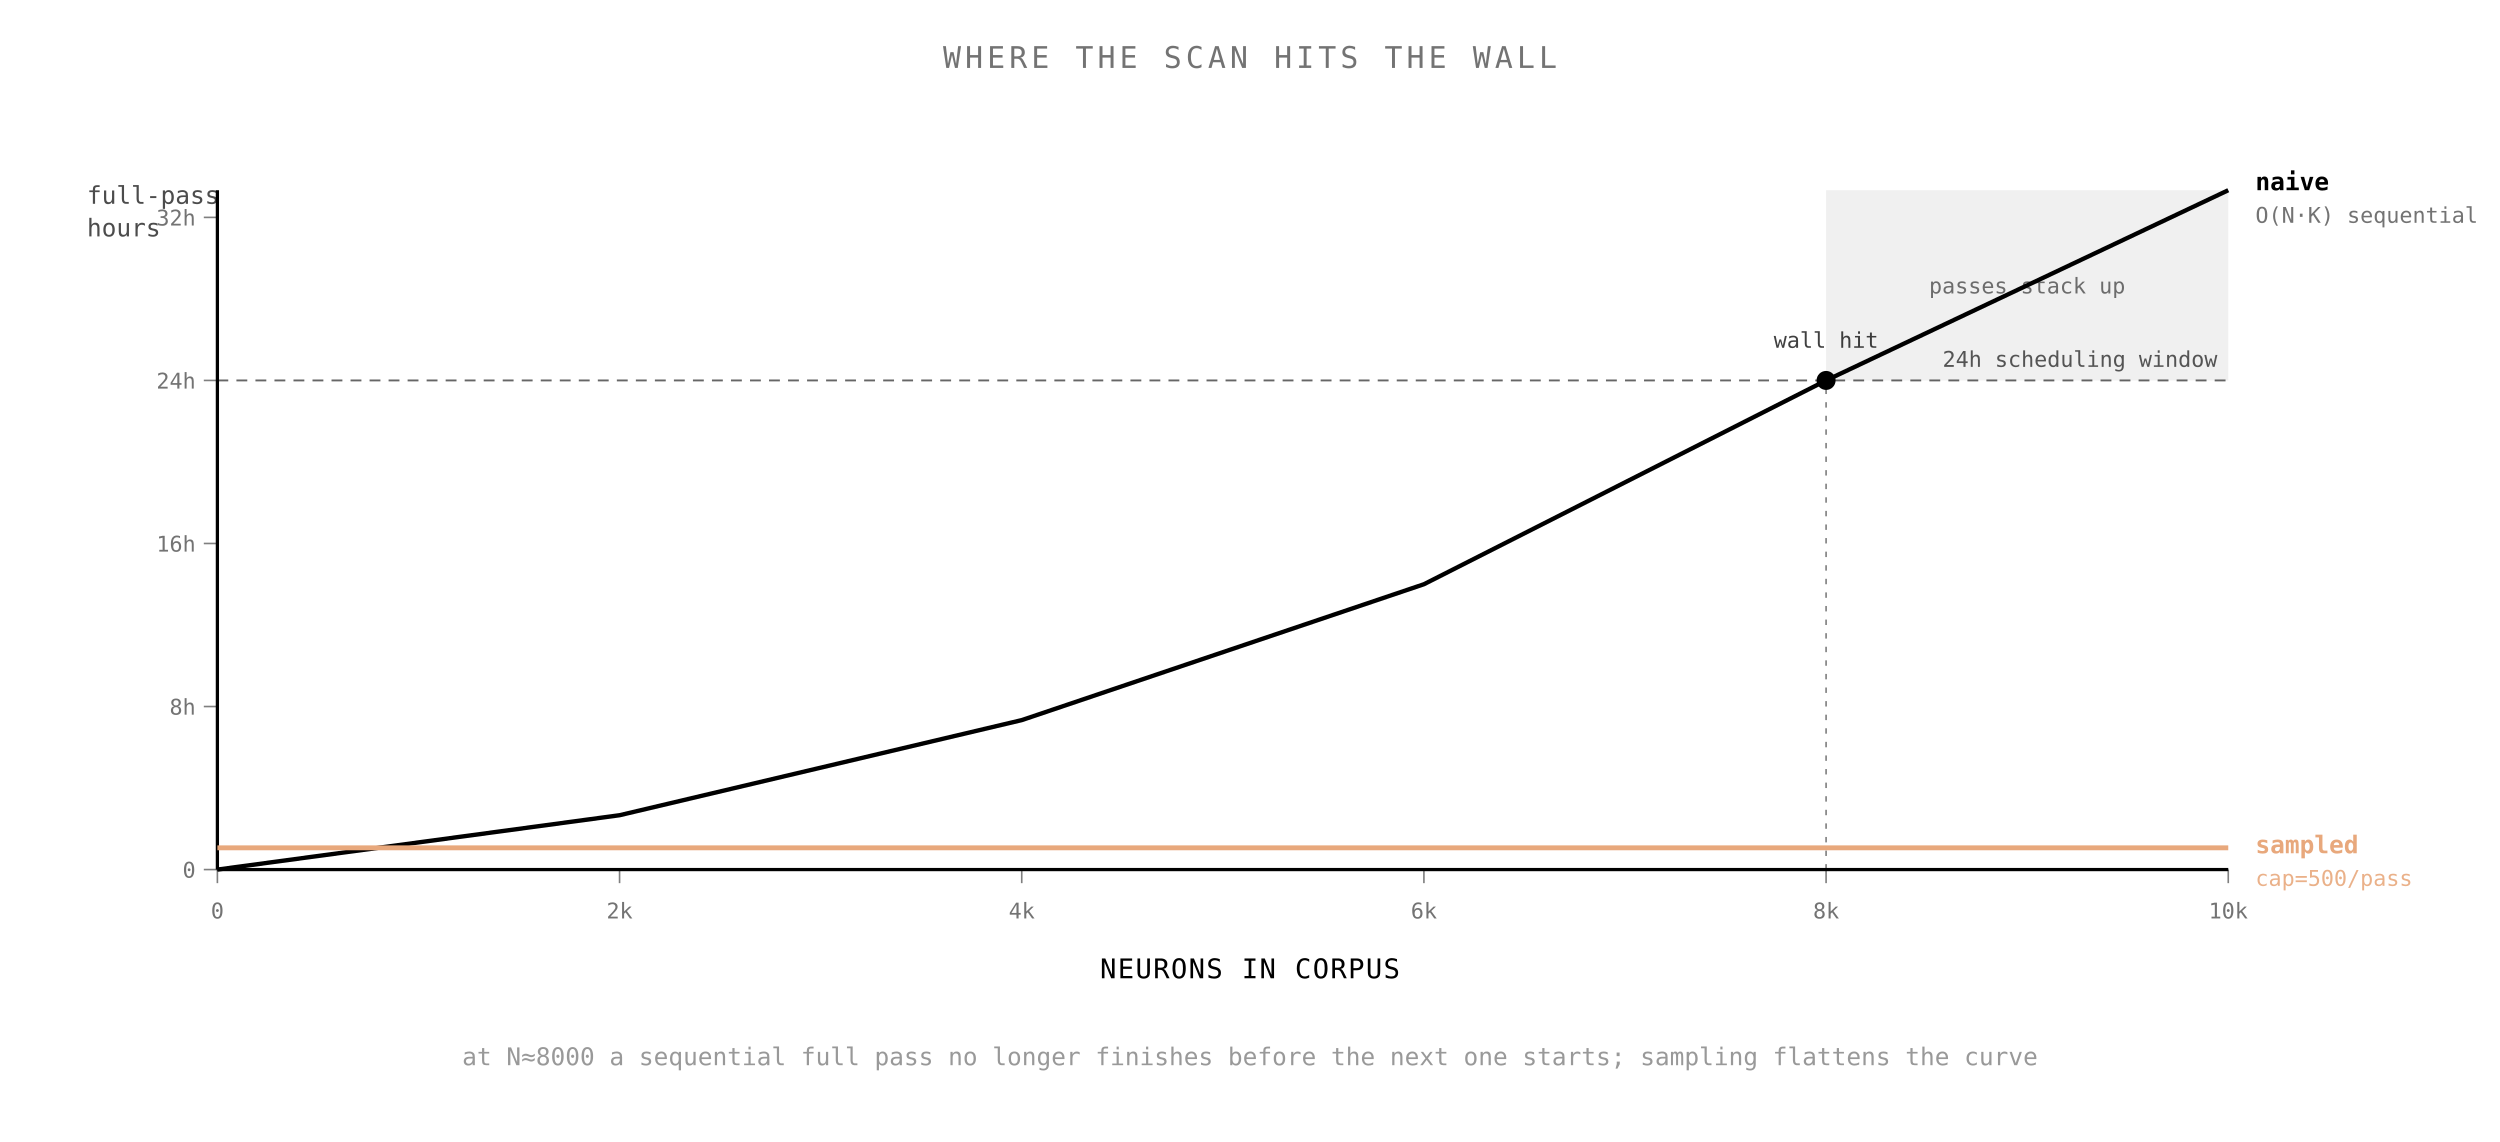
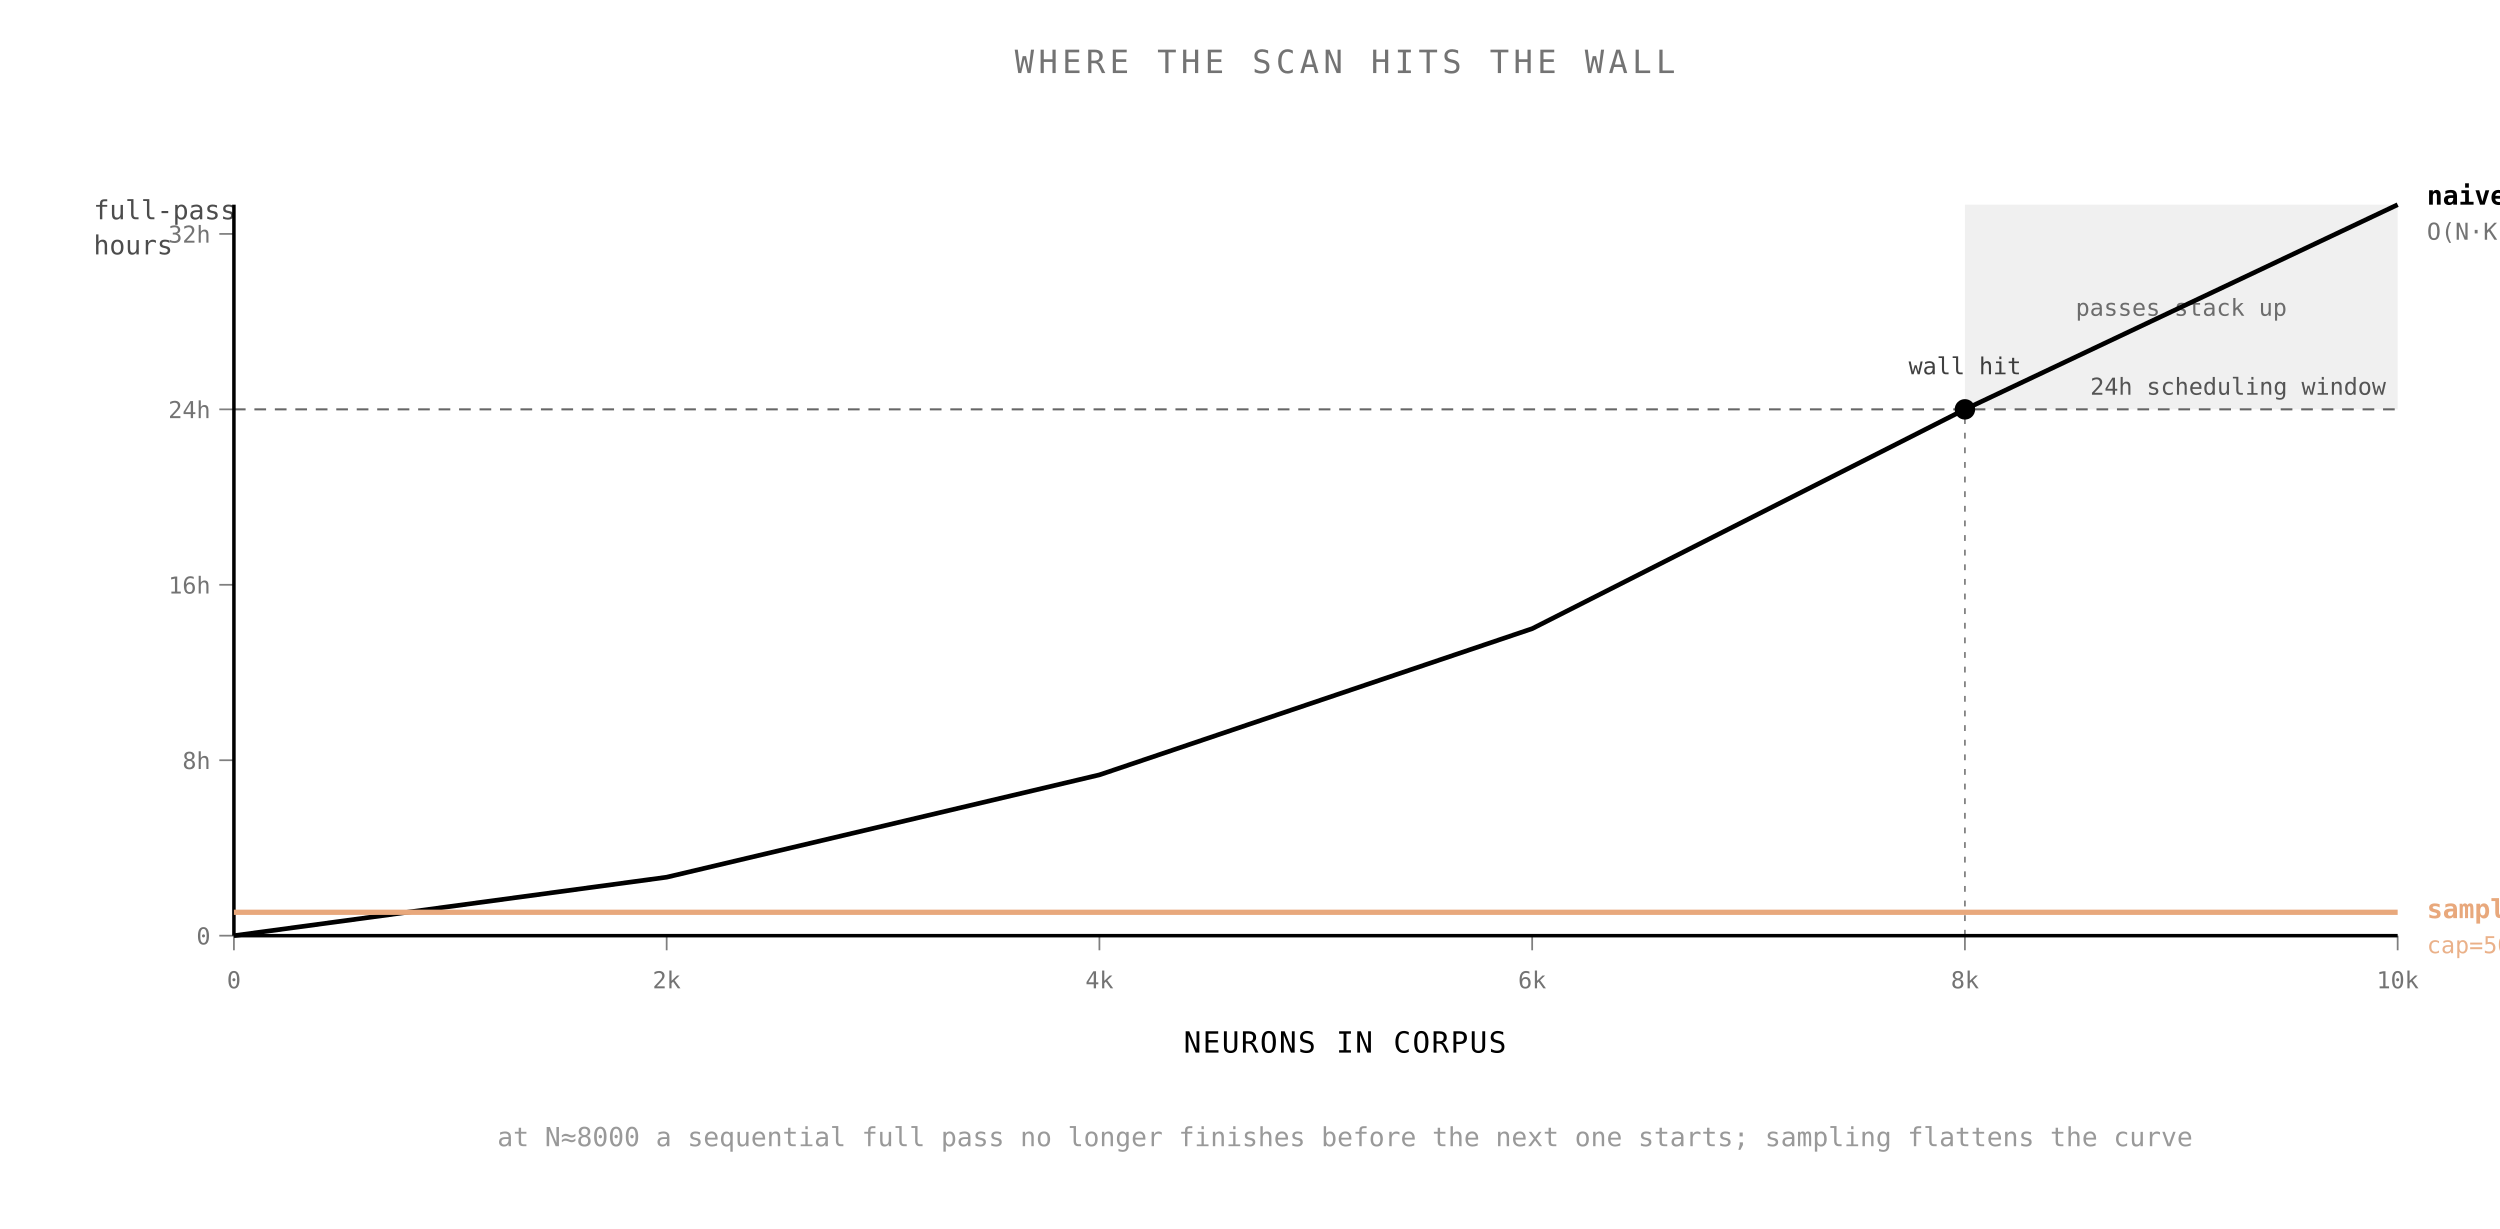
- <svg xmlns="http://www.w3.org/2000/svg" viewBox="0 20 920 420" role="img" aria-label="Contradiction-scan wall-clock time grows with corpus size, crossing the 24h scheduling window around N=8000 Neurons; sampling holds the line flat.">
+ <svg xmlns="http://www.w3.org/2000/svg" viewBox="0 20 855 420" role="img" aria-label="Contradiction-scan wall-clock time grows with corpus size, crossing the 24h scheduling window around N=8000 Neurons; sampling holds the line flat.">
  <text x="460" y="45" font-family="monospace" font-size="11" fill="currentColor" text-anchor="middle" opacity="0.55" letter-spacing="1.5">WHERE THE SCAN HITS THE WALL</text>
  <line x1="80" y1="340" x2="820" y2="340" stroke="currentColor" stroke-width="1.2" />
  <line x1="80" y1="90" x2="80" y2="340" stroke="currentColor" stroke-width="1.2" />
  <text x="32" y="95" font-family="monospace" font-size="9" fill="currentColor" opacity="0.7">full-pass</text>
  <text x="32" y="107" font-family="monospace" font-size="9" fill="currentColor" opacity="0.7">hours</text>
  <text x="460" y="380" font-family="monospace" font-size="10" fill="currentColor" text-anchor="middle" letter-spacing="0.5">NEURONS IN CORPUS</text>
  <g stroke="currentColor" stroke-width="0.6" opacity="0.5">
    <line x1="75" y1="340" x2="80" y2="340" />
    <line x1="75" y1="280" x2="80" y2="280" />
    <line x1="75" y1="220" x2="80" y2="220" />
    <line x1="75" y1="160" x2="80" y2="160" />
    <line x1="75" y1="100" x2="80" y2="100" />
  </g>
  <g font-family="monospace" font-size="8" fill="currentColor" opacity="0.55" text-anchor="end">
    <text x="72" y="343">0</text>
    <text x="72" y="283">8h</text>
    <text x="72" y="223">16h</text>
    <text x="72" y="163">24h</text>
    <text x="72" y="103">32h</text>
  </g>
  <g stroke="currentColor" stroke-width="0.6" opacity="0.5">
    <line x1="80" y1="340" x2="80" y2="345" />
    <line x1="228" y1="340" x2="228" y2="345" />
    <line x1="376" y1="340" x2="376" y2="345" />
    <line x1="524" y1="340" x2="524" y2="345" />
    <line x1="672" y1="340" x2="672" y2="345" />
    <line x1="820" y1="340" x2="820" y2="345" />
  </g>
  <g font-family="monospace" font-size="8" fill="currentColor" opacity="0.55" text-anchor="middle">
    <text x="80" y="358">0</text>
    <text x="228" y="358">2k</text>
    <text x="376" y="358">4k</text>
    <text x="524" y="358">6k</text>
    <text x="672" y="358">8k</text>
    <text x="820" y="358">10k</text>
  </g>
  <line x1="80" y1="160" x2="820" y2="160" stroke="currentColor" stroke-width="0.7" stroke-dasharray="4,3" opacity="0.6" />
  <text x="816" y="155" font-family="monospace" font-size="8" fill="currentColor" text-anchor="end" opacity="0.65">24h scheduling window</text>
  <path d="M 80 340 L 228 320 L 376 285 L 524 235 L 672 160 L 820 90" fill="none" stroke="currentColor" stroke-width="1.6" />
  <text x="830" y="90" font-family="monospace" font-size="9" fill="currentColor" text-anchor="start" font-weight="bold">naive</text>
  <text x="830" y="102" font-family="monospace" font-size="8" fill="currentColor" text-anchor="start" opacity="0.55">O(N·K) sequential</text>
  <line x1="672" y1="340" x2="672" y2="160" stroke="currentColor" stroke-width="0.6" stroke-dasharray="2,3" opacity="0.5" />
  <circle cx="672" cy="160" r="3.5" fill="currentColor" />
  <text x="672" y="148" font-family="monospace" font-size="8" fill="currentColor" text-anchor="middle" opacity="0.75">wall hit</text>
  <line x1="80" y1="332" x2="820" y2="332" stroke="#e8a87c" stroke-width="1.8" />
  <text x="830" y="334" font-family="monospace" font-size="9" fill="#e8a87c" text-anchor="start" font-weight="bold">sampled</text>
  <text x="830" y="346" font-family="monospace" font-size="8" fill="#e8a87c" text-anchor="start" opacity="0.9">cap=500/pass</text>
  <path d="M 672 160 L 820 160 L 820 90 L 672 90 Z" fill="currentColor" opacity="0.06" />
  <text x="746" y="128" font-family="monospace" font-size="8" fill="currentColor" text-anchor="middle" opacity="0.55">passes stack up</text>
  <text x="460" y="412" font-family="monospace" font-size="9" fill="currentColor" text-anchor="middle" opacity="0.4">at N≈8000 a sequential full pass no longer finishes before the next one starts; sampling flattens the curve</text>
</svg>
